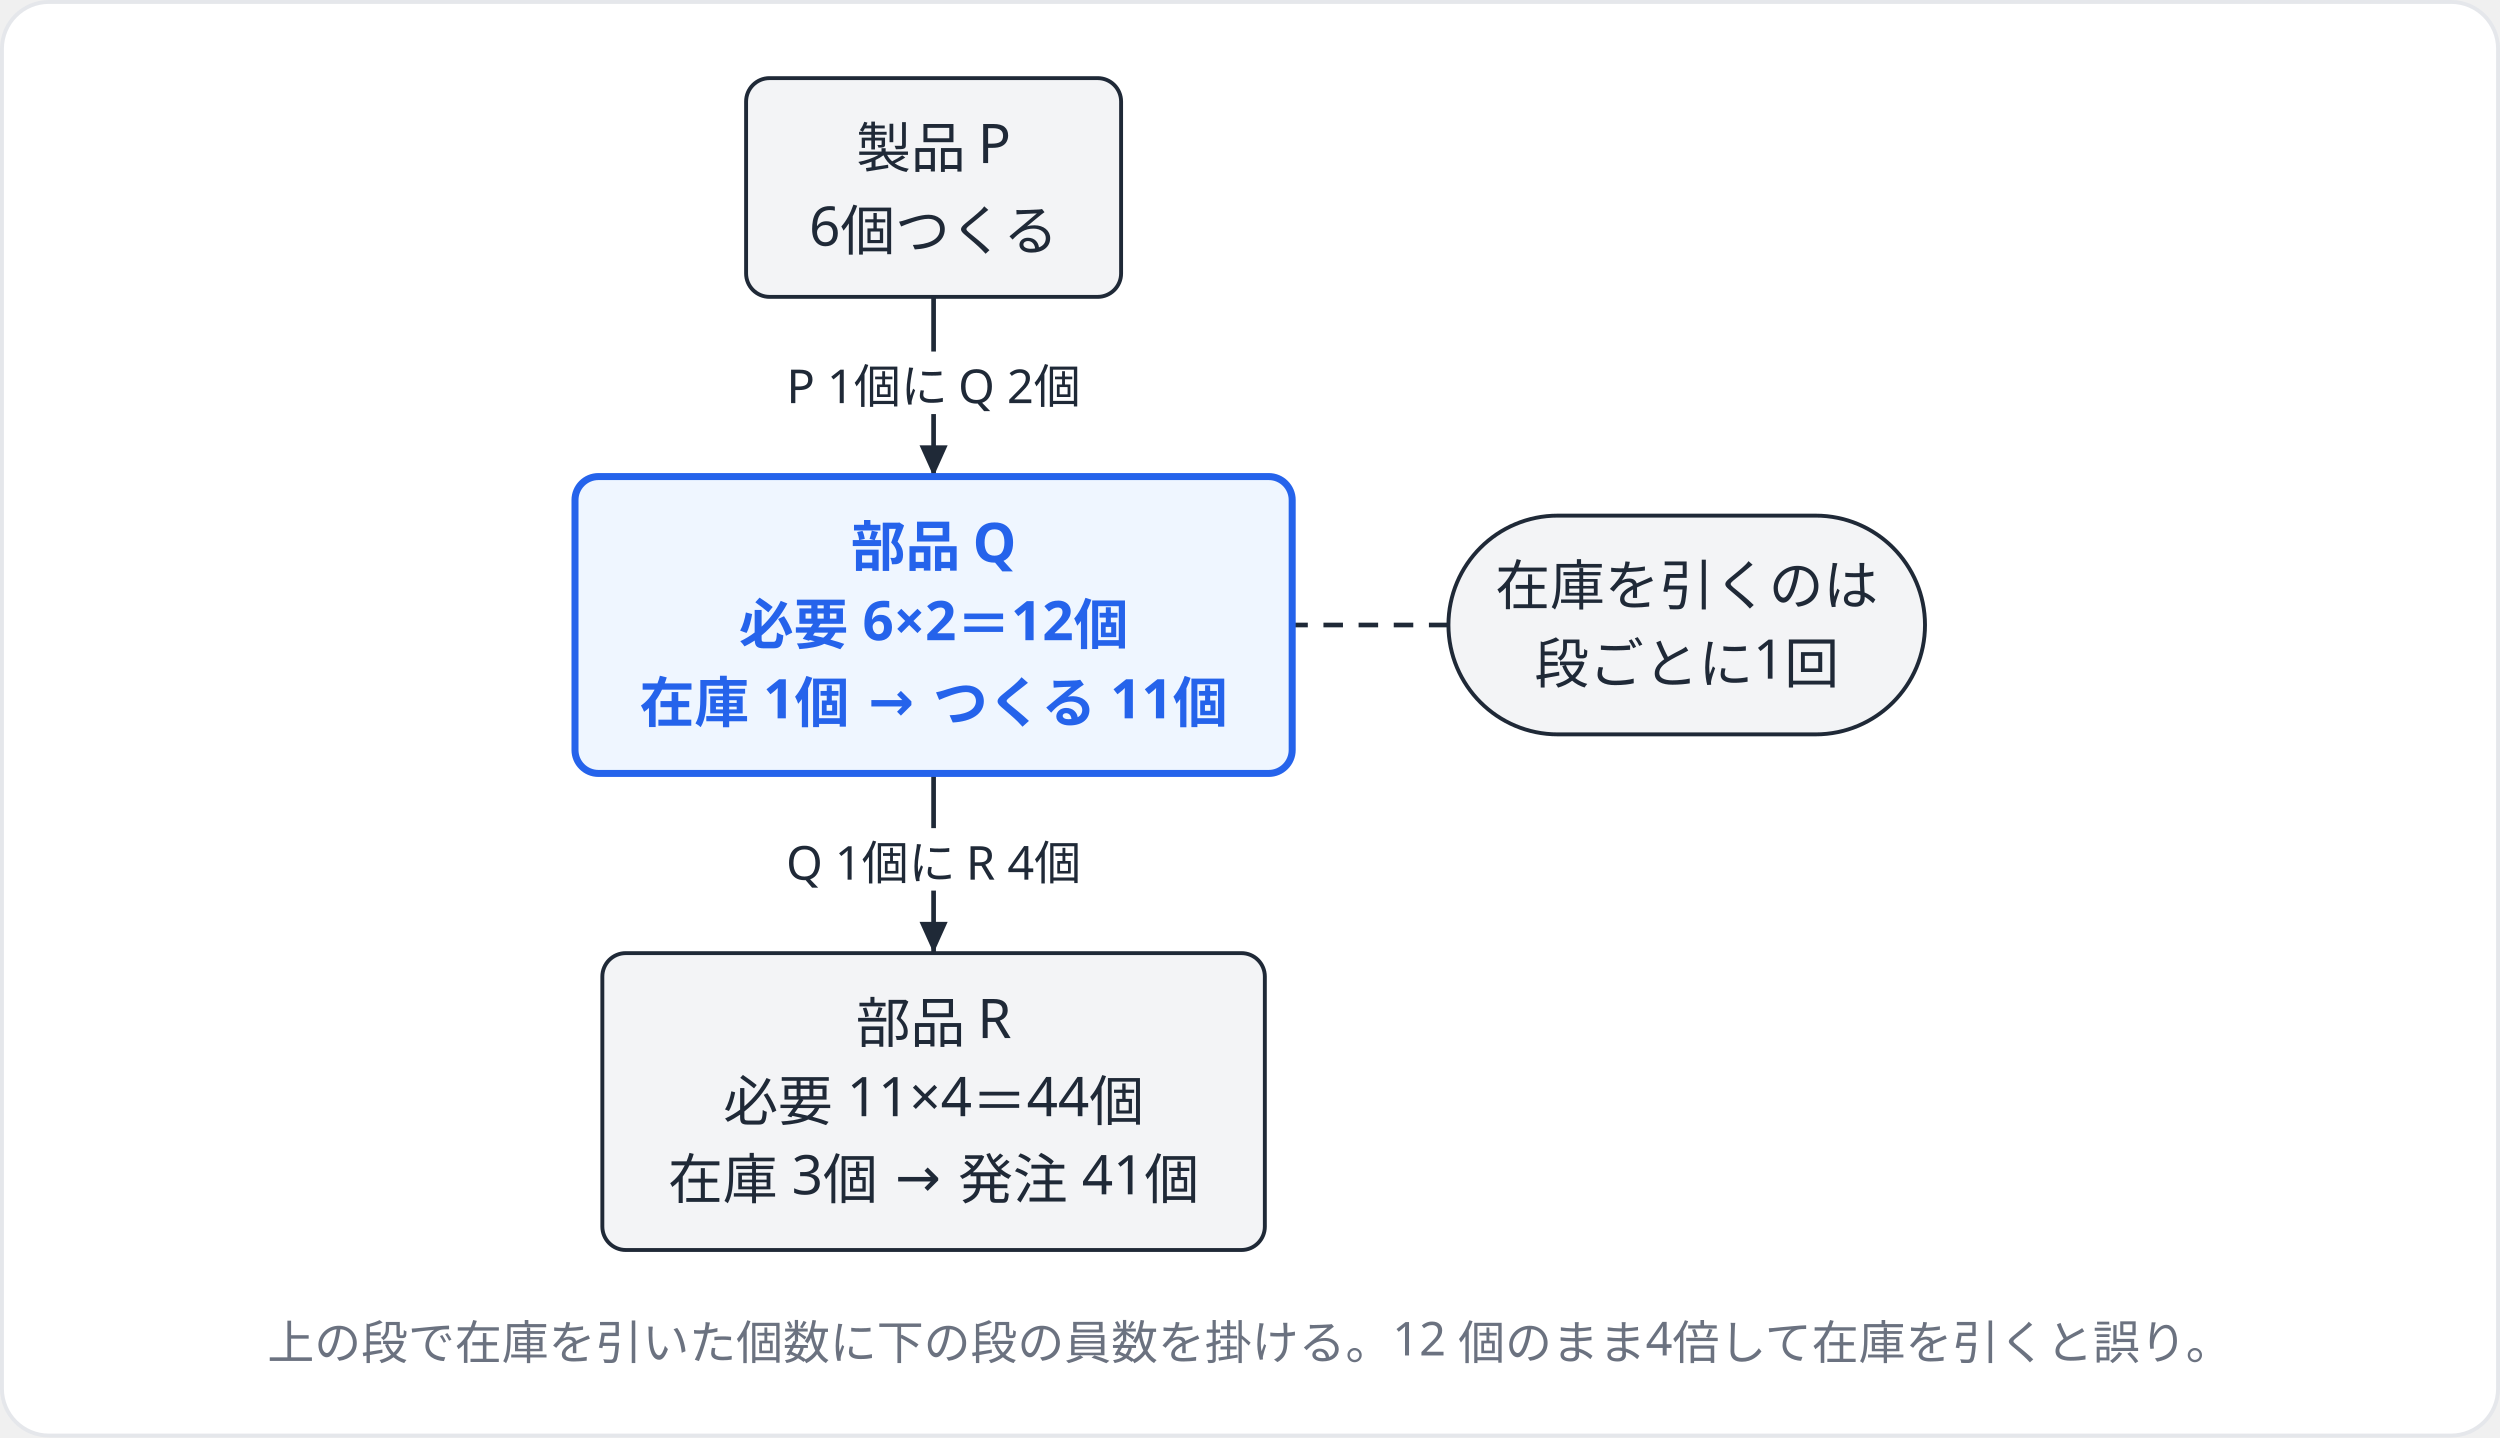
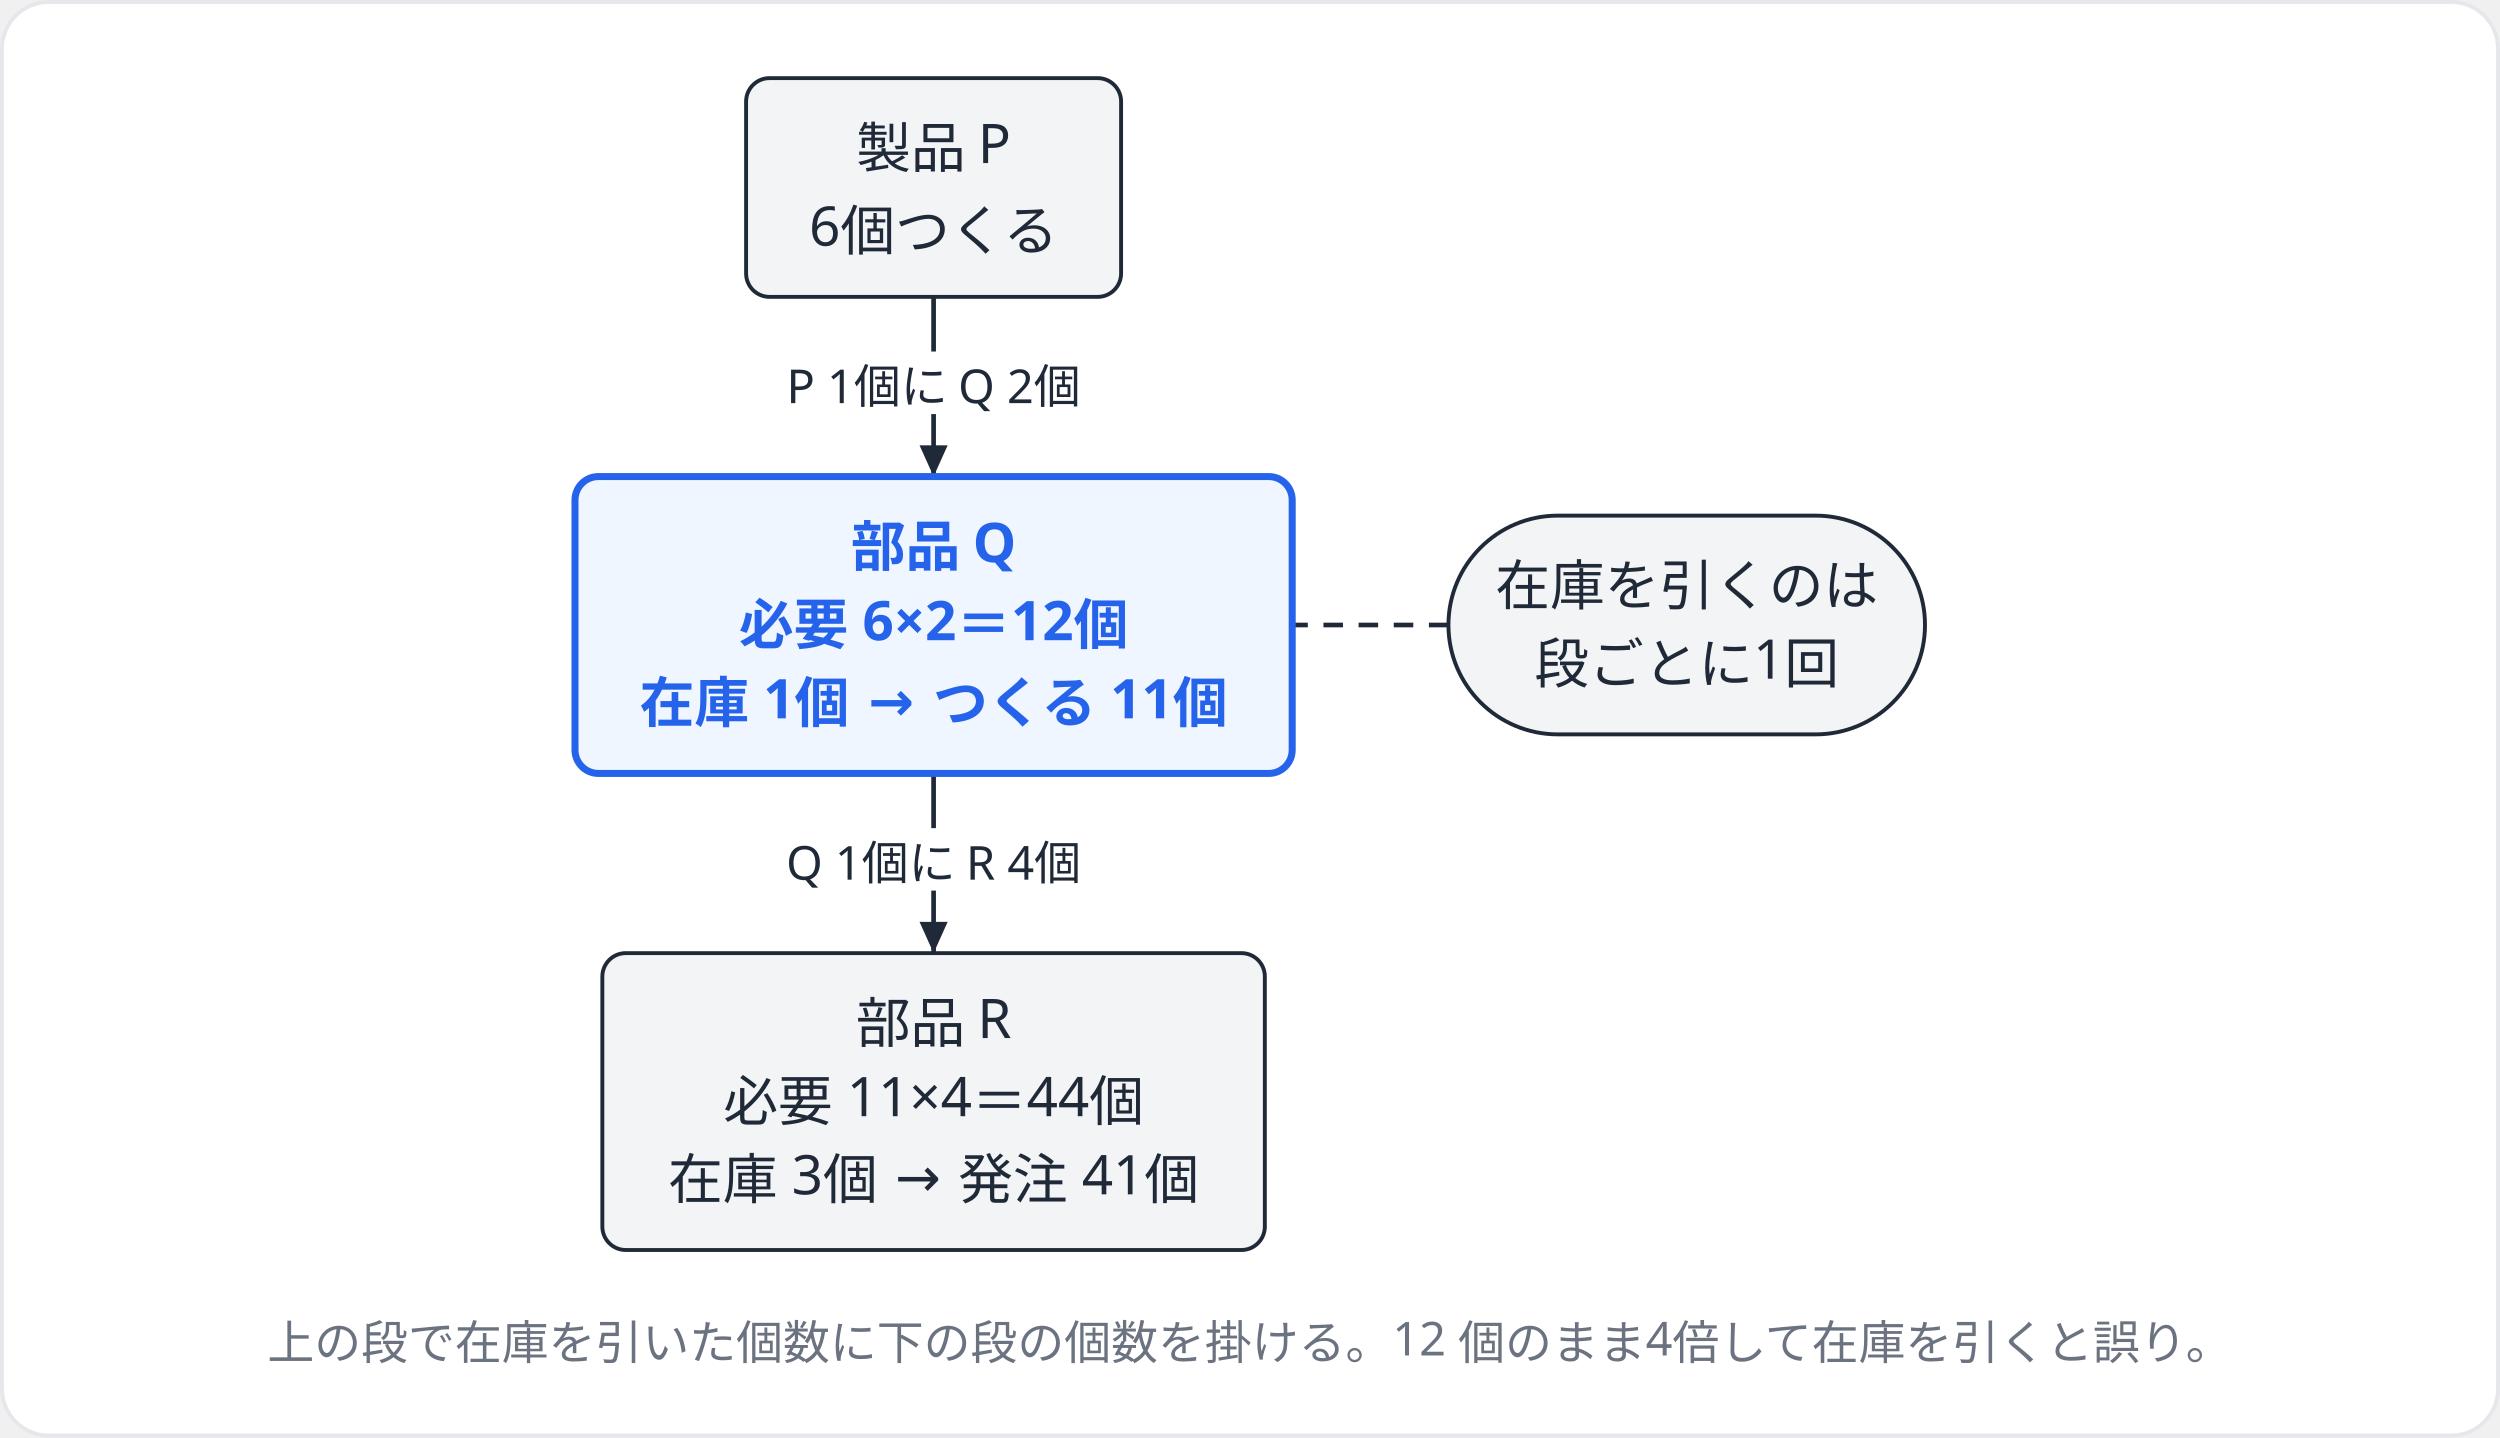
<svg xmlns="http://www.w3.org/2000/svg" width="640" height="368" viewBox="0 0 640 368" role="img">
  <rect x="0.5" y="0.5" width="639" height="367" rx="12" fill="#ffffff" stroke="#e5e7eb" stroke-width="1" />
  <g transform="translate(147.2 20)">
    <polyline points="91.8,56 91.8,102" fill="none" stroke="#1f2937" stroke-width="1.2" stroke-linejoin="round" />
    <polygon points="91.8,102 88.2,94 95.4,94" fill="#1f2937" />
    <polyline points="91.8,178 91.8,224" fill="none" stroke="#1f2937" stroke-width="1.2" stroke-linejoin="round" />
    <polygon points="91.8,224 88.2,216 95.4,216" fill="#1f2937" />
    <polyline points="223.6,140 183.6,140" fill="none" stroke="#1f2937" stroke-width="1.2" stroke-dasharray="5 4" stroke-linejoin="round" />
    <rect x="43.8" y="0" width="96" height="56" rx="6" fill="#f3f4f6" stroke="#1f2937" stroke-width="1" />
    <text x="91.8" y="22.9" font-family="Hiragino Sans, Hiragino Kaku Gothic ProN, Noto Sans JP, Yu Gothic, Meiryo, sans-serif" font-size="14" fill="#1f2937" text-anchor="middle">製品 P</text>
    <text x="91.8" y="42.9" font-family="Hiragino Sans, Hiragino Kaku Gothic ProN, Noto Sans JP, Yu Gothic, Meiryo, sans-serif" font-size="14" fill="#1f2937" text-anchor="middle">6個つくる</text>
    <rect x="0" y="102" width="183.6" height="76" rx="6" fill="#eff6ff" stroke="#2563eb" stroke-width="1.8" />
    <text x="91.8" y="124.9" font-family="Hiragino Sans, Hiragino Kaku Gothic ProN, Noto Sans JP, Yu Gothic, Meiryo, sans-serif" font-size="14" fill="#2563eb" text-anchor="middle" font-weight="600">部品 Q</text>
    <text x="91.8" y="144.9" font-family="Hiragino Sans, Hiragino Kaku Gothic ProN, Noto Sans JP, Yu Gothic, Meiryo, sans-serif" font-size="14" fill="#2563eb" text-anchor="middle" font-weight="600">必要 6×2＝12個</text>
    <text x="91.8" y="164.9" font-family="Hiragino Sans, Hiragino Kaku Gothic ProN, Noto Sans JP, Yu Gothic, Meiryo, sans-serif" font-size="14" fill="#2563eb" text-anchor="middle" font-weight="600">在庫 1個 → つくる 11個</text>
    <rect x="7" y="224" width="169.6" height="76" rx="6" fill="#f3f4f6" stroke="#1f2937" stroke-width="1" />
    <text x="91.8" y="246.9" font-family="Hiragino Sans, Hiragino Kaku Gothic ProN, Noto Sans JP, Yu Gothic, Meiryo, sans-serif" font-size="14" fill="#1f2937" text-anchor="middle">部品 R</text>
    <text x="91.8" y="266.9" font-family="Hiragino Sans, Hiragino Kaku Gothic ProN, Noto Sans JP, Yu Gothic, Meiryo, sans-serif" font-size="14" fill="#1f2937" text-anchor="middle">必要 11×4＝44個</text>
    <text x="91.8" y="286.9" font-family="Hiragino Sans, Hiragino Kaku Gothic ProN, Noto Sans JP, Yu Gothic, Meiryo, sans-serif" font-size="14" fill="#1f2937" text-anchor="middle">在庫 3個 → 発注 41個</text>
    <rect x="223.6" y="112" width="122" height="56" rx="28" fill="#f3f4f6" stroke="#1f2937" stroke-width="1" />
    <text x="284.6" y="134.9" font-family="Hiragino Sans, Hiragino Kaku Gothic ProN, Noto Sans JP, Yu Gothic, Meiryo, sans-serif" font-size="14" fill="#1f2937" text-anchor="middle">在庫を引くのは</text>
    <text x="284.6" y="154.9" font-family="Hiragino Sans, Hiragino Kaku Gothic ProN, Noto Sans JP, Yu Gothic, Meiryo, sans-serif" font-size="14" fill="#1f2937" text-anchor="middle">段ごとに1回</text>
    <rect x="46.7" y="70" width="90.2" height="16" rx="3" fill="#ffffff" />
    <text x="91.8" y="83.2" font-family="Hiragino Sans, Hiragino Kaku Gothic ProN, Noto Sans JP, Yu Gothic, Meiryo, sans-serif" font-size="12" fill="#1f2937" text-anchor="middle">P 1個に Q 2個</text>
    <rect x="46.7" y="192" width="90.2" height="16" rx="3" fill="#ffffff" />
    <text x="91.8" y="205.2" font-family="Hiragino Sans, Hiragino Kaku Gothic ProN, Noto Sans JP, Yu Gothic, Meiryo, sans-serif" font-size="12" fill="#1f2937" text-anchor="middle">Q 1個に R 4個</text>
  </g>
-   <text x="320" y="348" font-family="Hiragino Sans, Hiragino Kaku Gothic ProN, Noto Sans JP, Yu Gothic, Meiryo, sans-serif" font-size="12" fill="#6b7280" text-anchor="middle">上の段で在庫を引いた個数に下の段の員数を掛ける。12 個のまま4倍して在庫を引くと誤り。</text>
+   <text x="320" y="348" font-family="Hiragino Sans, Hiragino Kaku Gothic ProN, Noto Sans JP, Yu Gothic, Meiryo, sans-serif" font-size="12" fill="#6b7280" text-anchor="middle">上の段で在庫を引いた個数に下の段の個数を掛ける。12 個のまま4倍して在庫を引くと誤り。</text>
</svg>
